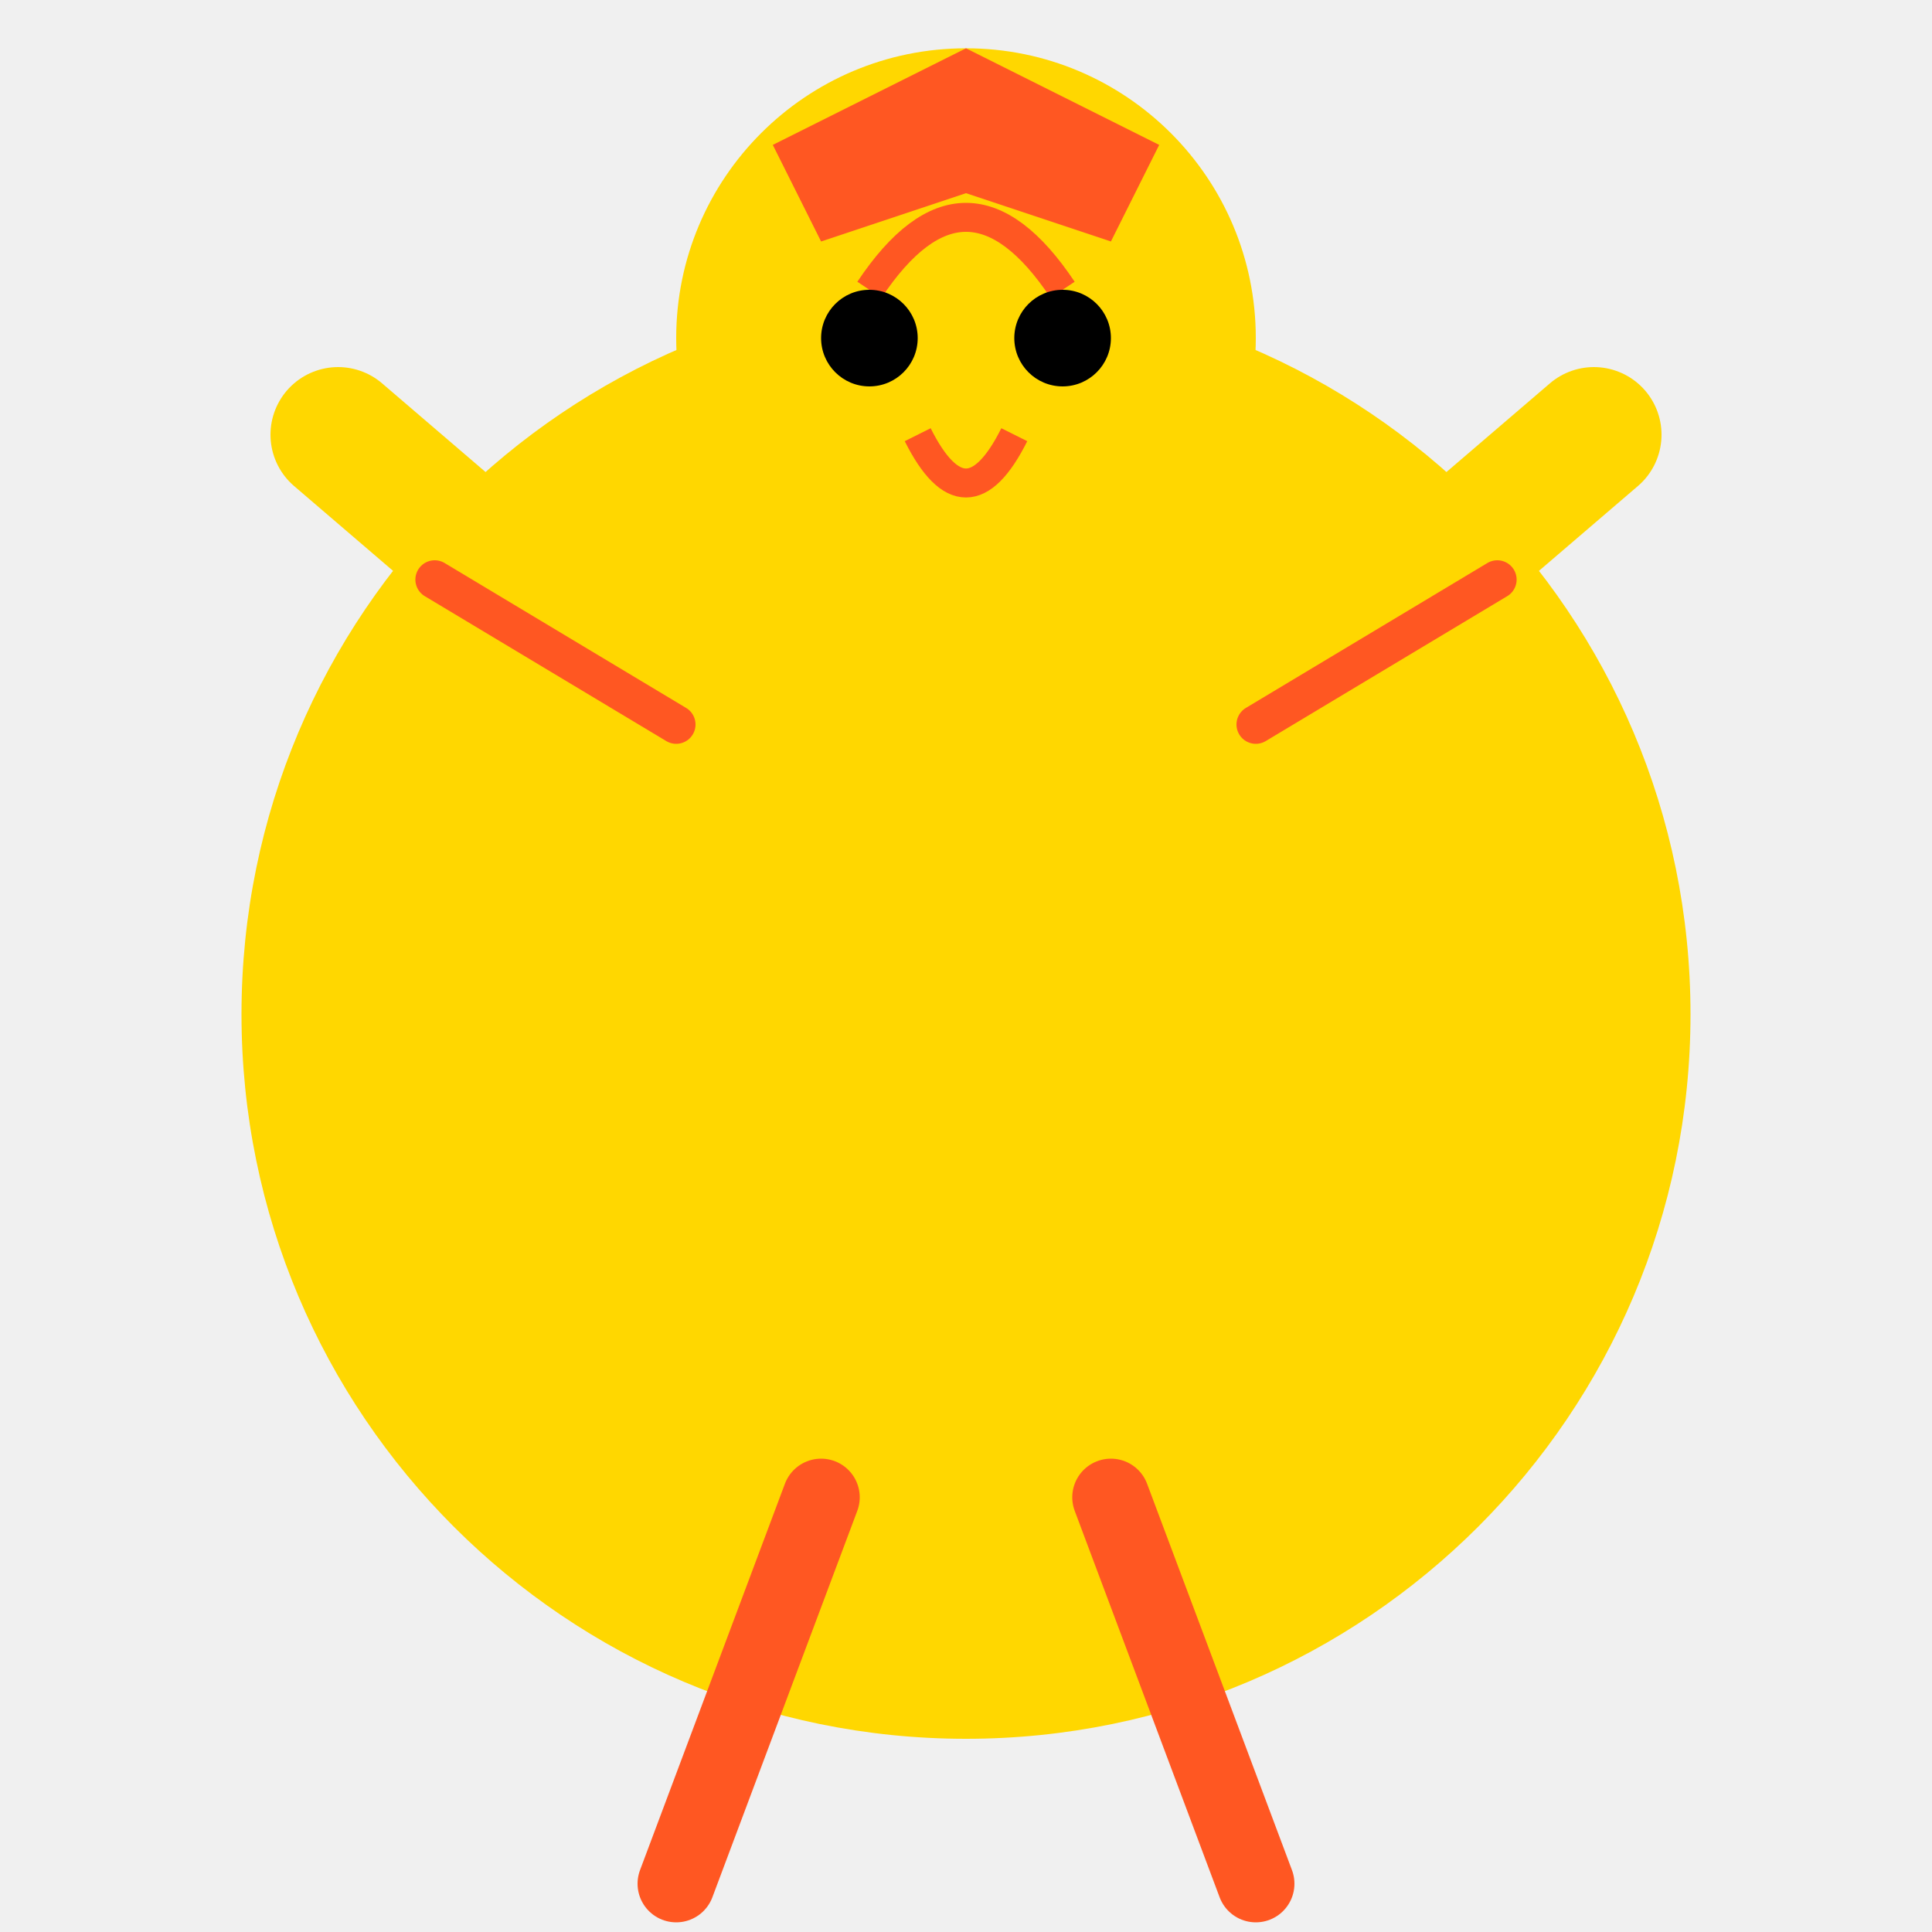
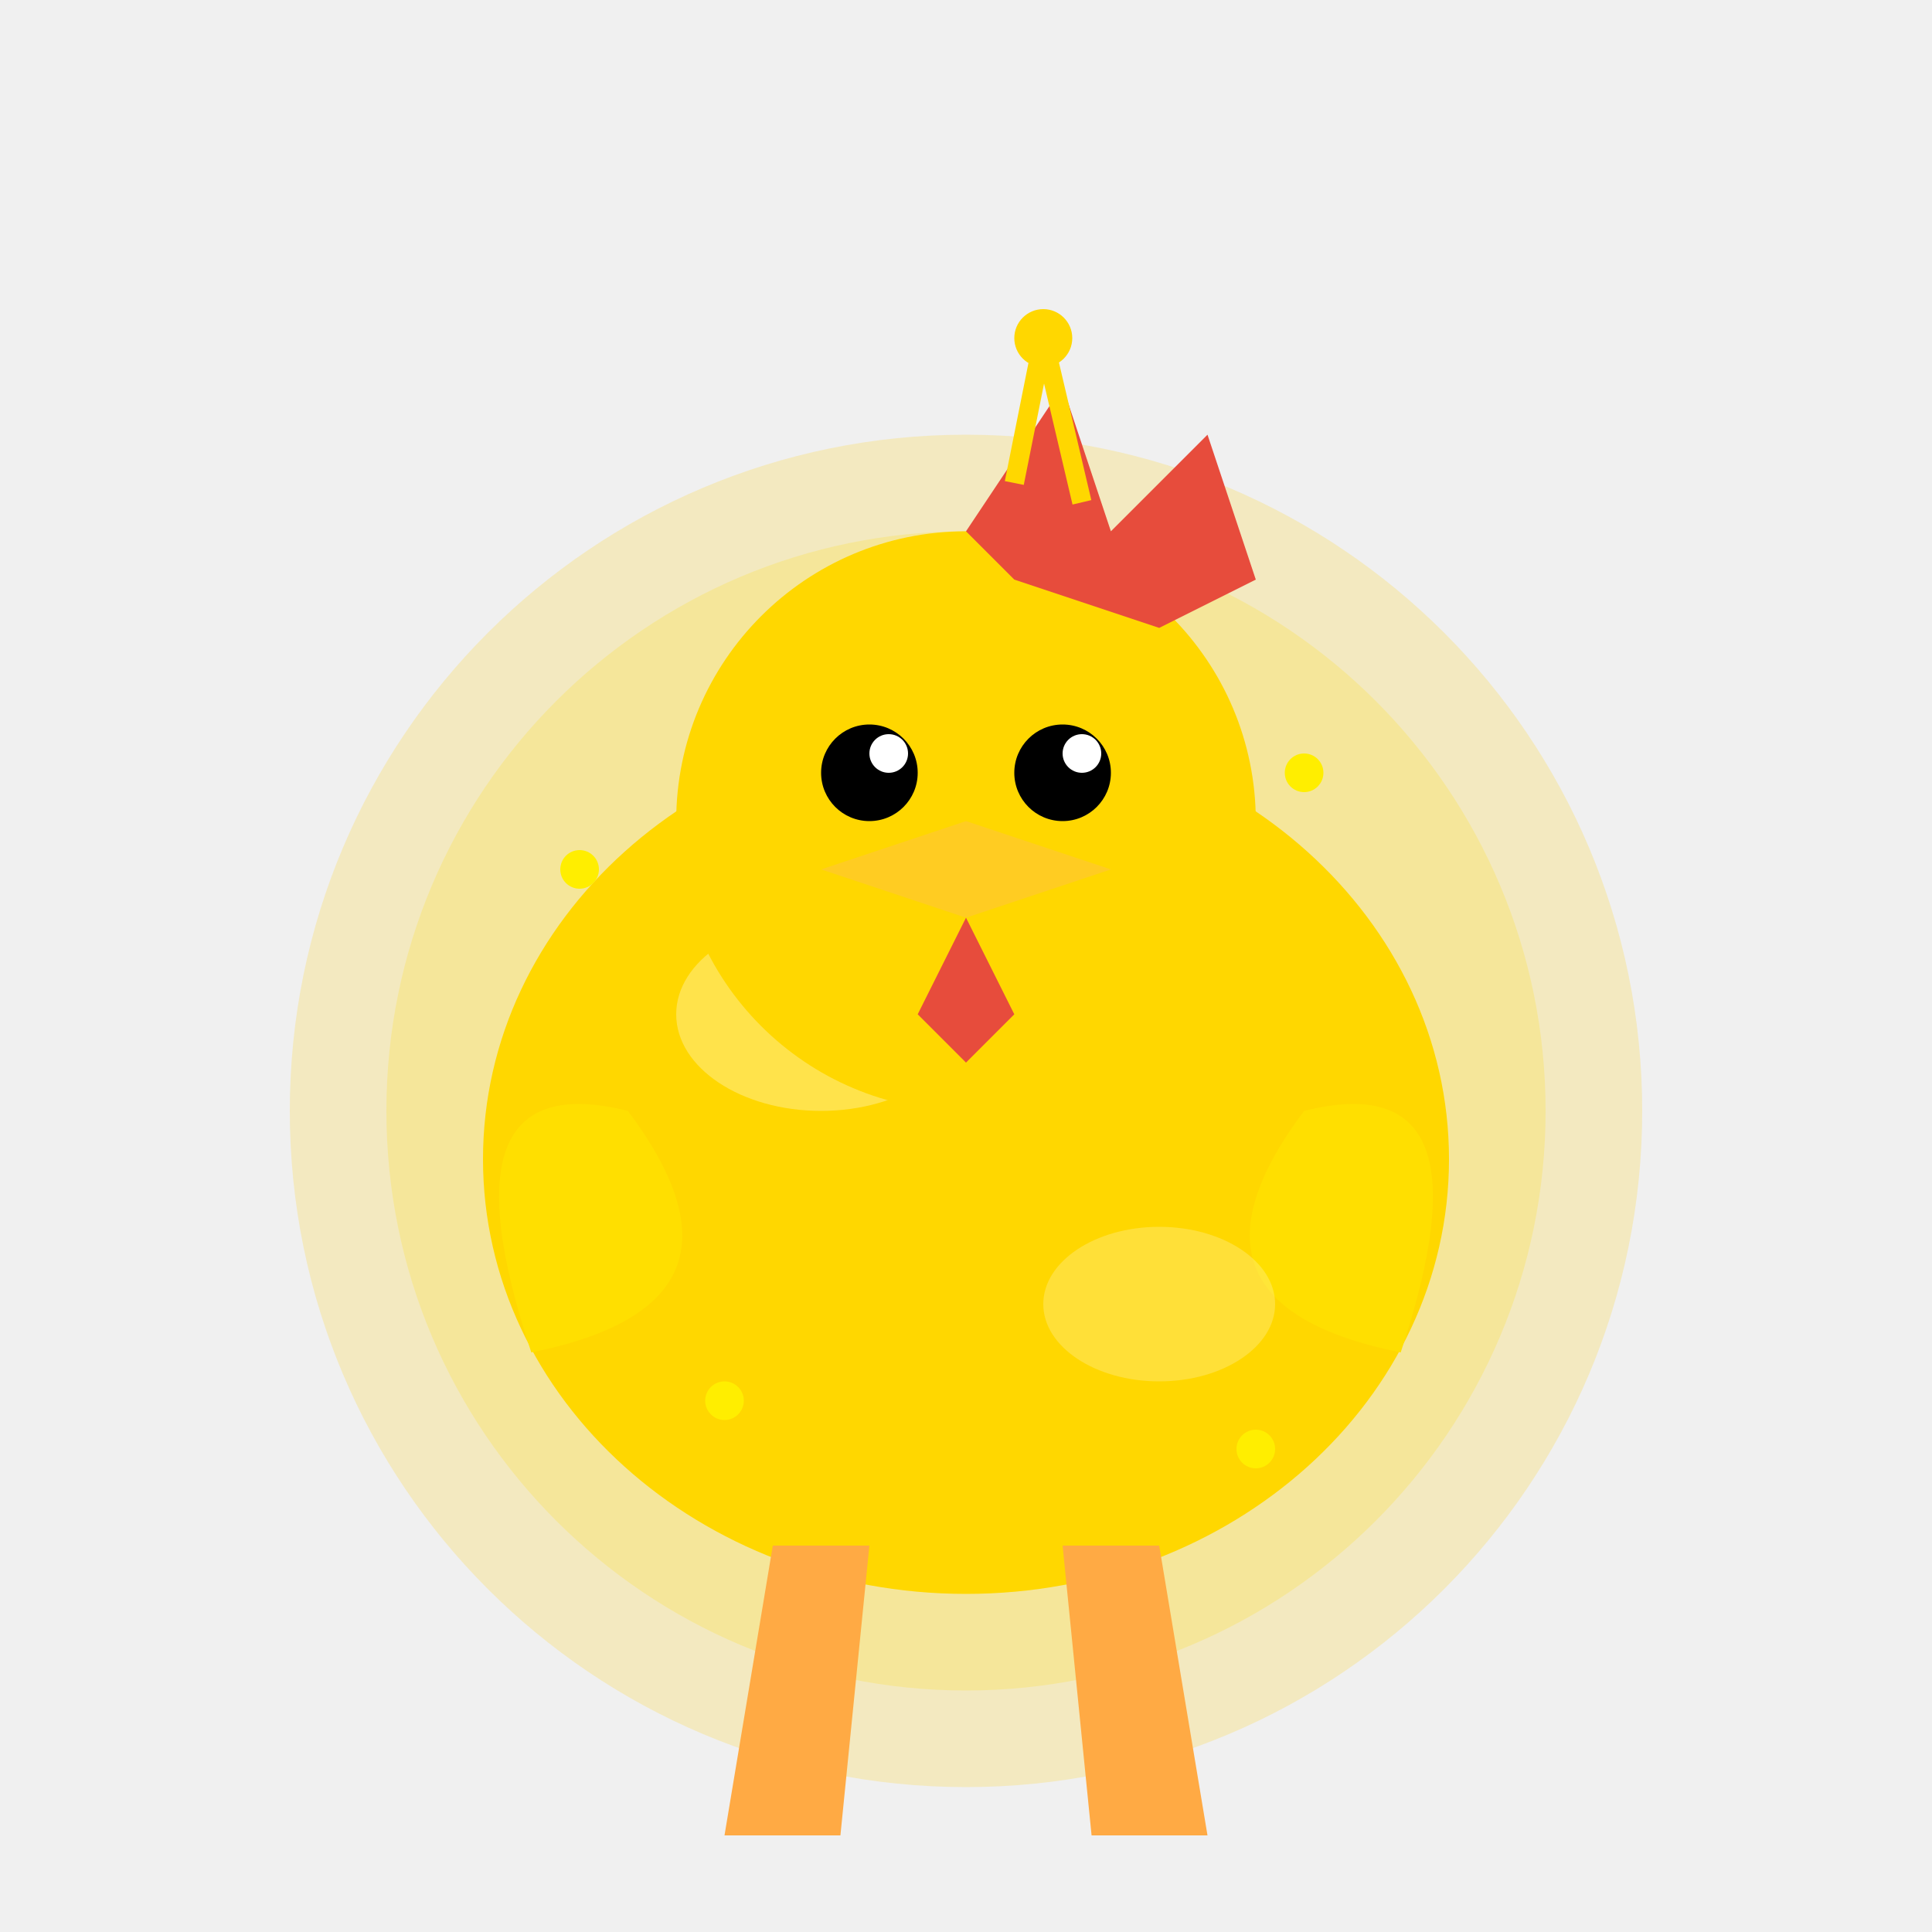
- <svg xmlns="http://www.w3.org/2000/svg" width="200" height="200" viewBox="0 0 200 200" fill="none">
-   <circle cx="100" cy="105" r="75" fill="#FFD700" />
-   <circle cx="100" cy="35" r="30" fill="#FFD700" />
-   <path d="M90 30 Q100 15 110 30" stroke="#FF5722" stroke-width="3" fill="none" />
-   <circle cx="90" cy="35" r="5" fill="#000000" />
-   <circle cx="110" cy="35" r="5" fill="#000000" />
-   <path d="M95 45 Q100 55 105 45" stroke="#FF5722" stroke-width="3" fill="none" />
-   <path d="M70 75 L35 45" stroke="#FFD700" stroke-width="14" stroke-linecap="round" />
-   <path d="M130 75 L165 45" stroke="#FFD700" stroke-width="14" stroke-linecap="round" />
-   <path d="M85 155 L70 195" stroke="#FF5722" stroke-width="8" stroke-linecap="round" />
-   <path d="M115 155 L130 195" stroke="#FF5722" stroke-width="8" stroke-linecap="round" />
-   <path d="M70 75 L45 60" stroke="#FF5722" stroke-width="4" stroke-linecap="round" />
-   <path d="M130 75 L155 60" stroke="#FF5722" stroke-width="4" stroke-linecap="round" />
-   <path d="M80 15 L100 5 L120 15 L115 25 L100 20 L85 25 L80 15" fill="#FF5722" />
+ <svg xmlns="http://www.w3.org/2000/svg" width="200" height="200" viewBox="0 0 200 200">
+   <g transform="translate(100, 120)">
+     <circle cx="0" cy="-5" r="70" fill="#ffcc00" opacity="0.2" />
+     <circle cx="0" cy="-5" r="60" fill="#ffdd00" opacity="0.2" />
+     <ellipse cx="0" cy="0" rx="50" ry="45" fill="#ffd700" />
+     <path d="M-20,40 L-25,70 L-13,70 L-10,40" fill="#ffaa44" />
+     <path d="M20,40 L25,70 L13,70 L10,40" fill="#ffaa44" />
+     <path d="M-35,-5 Q-55,-10 -45,20 Q-20,15 -35,-5 Z" fill="#ffdf00" />
+     <path d="M35,-5 Q55,-10 45,20 Q20,15 35,-5 Z" fill="#ffdf00" />
+     <ellipse cx="-15" cy="-15" rx="15" ry="10" fill="#fff4bb" opacity="0.4" />
+     <ellipse cx="20" cy="15" rx="12" ry="8" fill="#fff4bb" opacity="0.3" />
+     <circle cx="0" cy="-35" r="30" fill="#ffd700" />
+     <circle cx="-10" cy="-40" r="5" fill="#000" />
+     <circle cx="10" cy="-40" r="5" fill="#000" />
+     <circle cx="-8" cy="-42" r="2" fill="#fff" />
+     <circle cx="12" cy="-42" r="2" fill="#fff" />
+     <path d="M0,-35 L15,-30 L0,-25 L-15,-30 Z" fill="#ffcc22" />
+     <path d="M0,-65 L10,-80 L15,-65 L25,-75 L30,-60 L20,-55 L5,-60 Z" fill="#e74c3c" />
+     <path d="M5,-70 L8,-85 L12,-68" stroke="#ffd700" stroke-width="2" fill="none" />
+     <circle cx="8" cy="-85" r="3" fill="#ffd700" />
+     <path d="M0,-25 L-5,-15 L0,-10 L5,-15 Z" fill="#e74c3c" />
+     <circle cx="-40" cy="-30" r="2" fill="#ffee00" />
+     <circle cx="35" cy="-40" r="2" fill="#ffee00" />
+     <circle cx="30" cy="30" r="2" fill="#ffee00" />
+     <circle cx="-25" cy="25" r="2" fill="#ffee00" />
+   </g>
</svg>
